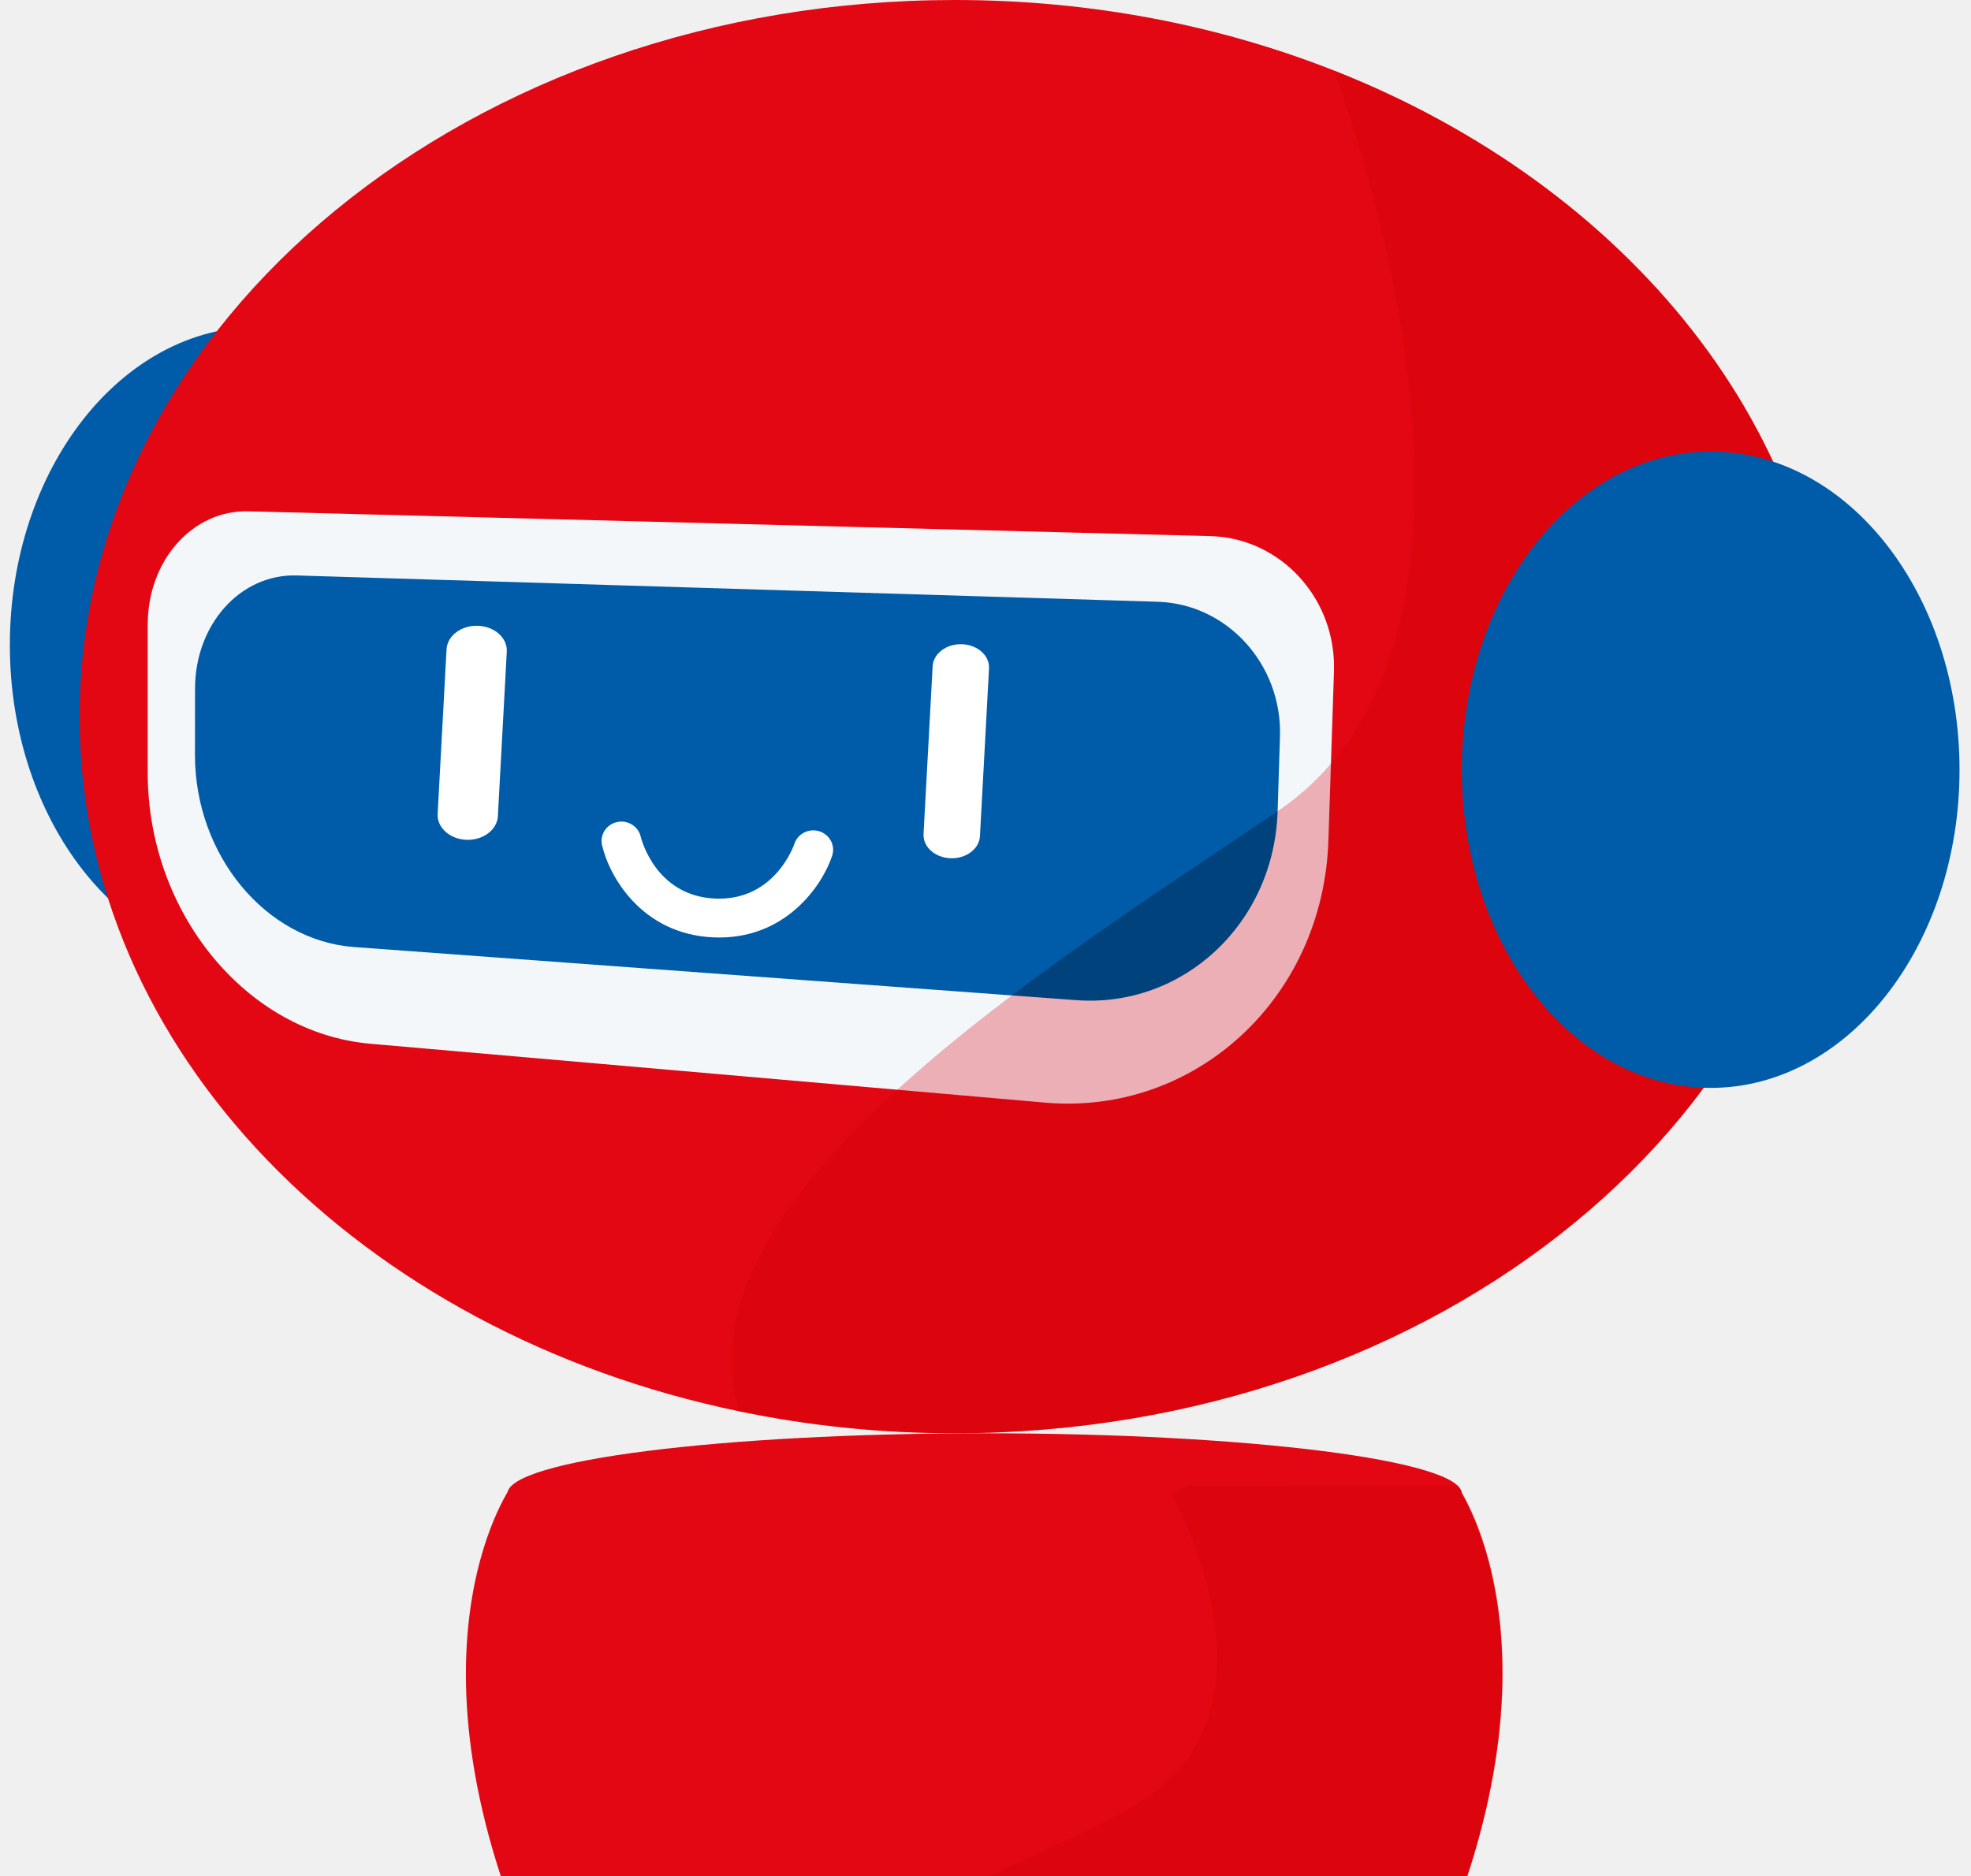
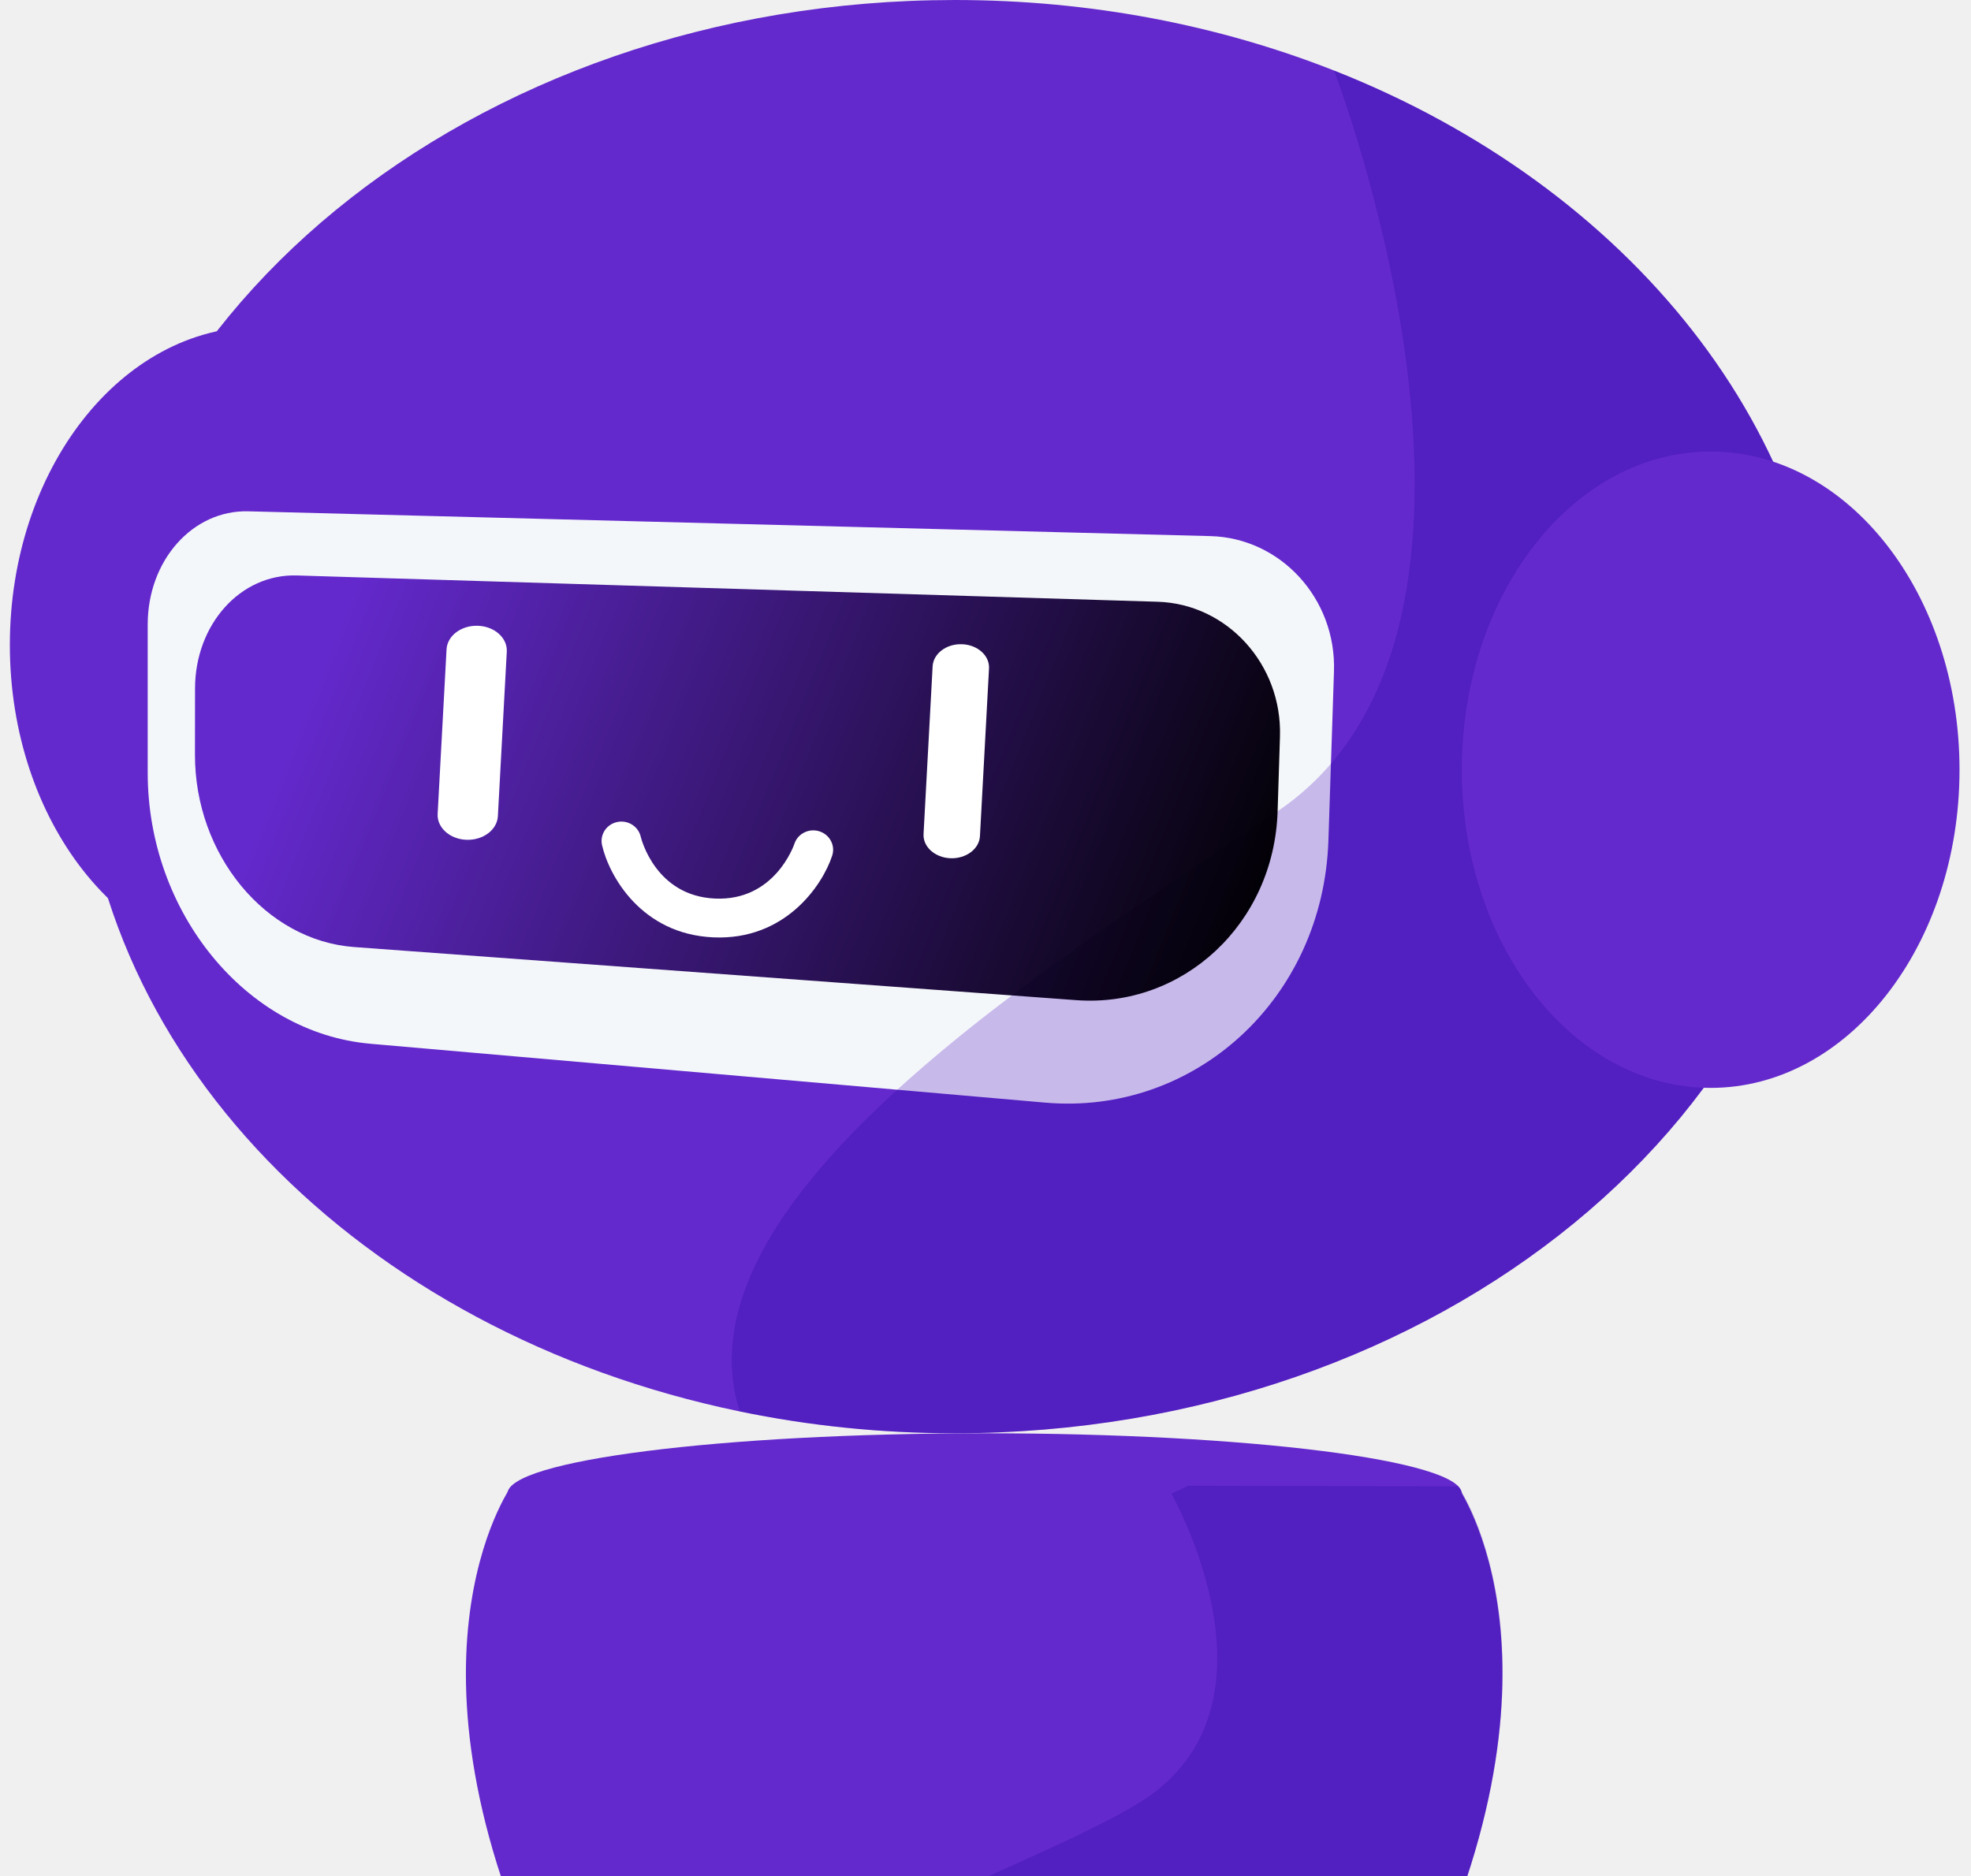
<svg xmlns="http://www.w3.org/2000/svg" width="125" height="119" viewBox="0 0 125 119" fill="none">
  <path d="M89.324 127.912C79.637 147.021 66.464 149.051 62.58 149.244V149.259C62.58 149.259 62.693 149.269 62.403 149.262C62.114 149.269 62.226 149.259 62.226 149.259V149.244C58.695 149.085 49.526 147.672 40.834 136.427C38.999 134.054 37.18 131.243 35.491 127.912C24.238 105.715 32.42 94.284 32.42 94.284L62.226 94.213V94.21L62.403 94.213L62.58 94.21V94.213L75.28 94.244L92.437 94.284C92.437 94.284 100.578 105.715 89.325 127.912H89.324Z" fill="url(#paint0_linear_15_1229)" />
  <path d="M62.446 98.578C79.16 98.578 92.709 96.863 92.709 94.748C92.709 92.632 79.16 90.917 62.446 90.917C45.732 90.917 32.183 92.632 32.183 94.748C32.183 96.863 45.732 98.578 62.446 98.578Z" fill="url(#paint1_linear_15_1229)" />
  <path style="mix-blend-mode:multiply" opacity="0.3" d="M89.325 127.912C79.639 147.021 66.465 149.051 62.581 149.244V149.259C62.581 149.259 62.694 149.269 62.404 149.262C62.115 149.269 62.227 149.259 62.227 149.259V149.244C58.697 149.085 49.527 147.672 40.835 136.427C40.884 126.073 64.921 119.036 72.431 114.236C81.931 108.165 74.287 94.748 74.287 94.748C74.655 94.573 75.012 94.405 75.371 94.244L92.482 94.284C92.482 94.284 100.579 105.715 89.325 127.912Z" fill="url(#paint2_linear_15_1229)" />
  <path d="M16.405 61.094C25.121 61.094 32.186 52.058 32.186 40.912C32.186 29.766 25.121 20.73 16.405 20.73C7.69 20.73 0.625 29.766 0.625 40.912C0.625 52.058 7.69 61.094 16.405 61.094Z" fill="url(#paint3_linear_15_1229)" />
  <path d="M116.067 45.458C116.067 70.566 91.214 90.916 60.558 90.916C55.849 90.916 51.28 90.437 46.913 89.531C22.854 84.553 5.049 66.709 5.049 45.458C5.049 20.354 29.902 0 60.558 0C69.171 0 77.326 1.606 84.602 4.473C103.219 11.811 116.067 27.408 116.067 45.458Z" fill="url(#paint4_linear_15_1229)" />
  <path d="M23.492 66.209L66.292 69.943C75.753 70.768 83.915 63.371 84.247 53.315L84.6 42.587C84.752 37.971 81.217 34.122 76.763 34.007L15.75 32.434C12.207 32.343 9.368 35.562 9.368 39.609V49.027C9.368 57.863 15.6 65.52 23.493 66.208L23.492 66.209Z" fill="#F4F7FA" />
  <path d="M22.463 60.074L68.26 63.443C75.023 63.94 80.802 58.597 81.026 51.458L81.175 46.719C81.318 42.141 77.822 38.305 73.422 38.171L18.827 36.503C15.247 36.393 12.376 39.608 12.369 43.671L12.364 47.876C12.356 54.217 16.83 59.66 22.462 60.074H22.463Z" fill="url(#paint5_linear_15_1229)" />
  <path style="mix-blend-mode:multiply" opacity="0.3" d="M116.069 45.458C116.069 70.565 91.215 90.916 60.559 90.916C55.85 90.916 51.281 90.436 46.914 89.531C42.596 75.911 66.995 60.974 81.027 51.457C98.218 39.799 84.603 4.474 84.603 4.474C103.22 11.812 116.069 27.409 116.069 45.459V45.458Z" fill="url(#paint6_linear_15_1229)" />
  <path d="M108.491 69.008C117.207 69.008 124.272 59.972 124.272 48.825C124.272 37.679 117.207 28.643 108.491 28.643C99.776 28.643 92.711 37.679 92.711 48.825C92.711 59.972 99.776 69.008 108.491 69.008Z" fill="url(#paint7_linear_15_1229)" />
  <path d="M29.58 53.271C28.525 53.231 27.708 52.495 27.755 51.629L28.32 41.191C28.367 40.325 29.26 39.655 30.315 39.695C31.369 39.735 32.187 40.471 32.14 41.337L31.575 51.774C31.528 52.64 30.634 53.31 29.58 53.27L29.58 53.271Z" fill="white" />
  <path d="M60.279 54.441C59.292 54.403 58.527 53.714 58.571 52.903L59.147 42.266C59.191 41.455 60.027 40.827 61.014 40.865C62.002 40.902 62.767 41.591 62.723 42.402L62.148 53.039C62.104 53.851 61.267 54.478 60.279 54.441Z" fill="white" />
  <path d="M45.228 59.459C40.664 59.251 38.623 55.545 38.182 53.614C38.031 52.949 38.456 52.291 39.135 52.145C39.813 51.996 40.486 52.416 40.637 53.081C40.673 53.228 41.579 56.827 45.342 56.998C49.105 57.169 50.333 53.667 50.383 53.517C50.599 52.875 51.308 52.522 51.967 52.733C52.625 52.944 52.988 53.632 52.777 54.277C52.162 56.16 49.794 59.666 45.23 59.459L45.228 59.459Z" fill="white" />
  <defs>
    <linearGradient id="paint0_linear_15_1229" x1="61.636" y1="-75.846" x2="63.128" y2="273.261" gradientUnits="userSpaceOnUse">
-       <stop stop-color="#e30613" />
-       <stop offset="1" stop-color="#e30613" />
+       <stop stop-color="#6429CD" />
+       <stop offset="1" stop-color="#6429CD" />
    </linearGradient>
    <linearGradient id="paint1_linear_15_1229" x1="62.328" y1="67.265" x2="62.535" y2="115.83" gradientUnits="userSpaceOnUse">
-       <stop stop-color="#e30613" />
-       <stop offset="1" stop-color="#e30613" />
+       <stop stop-color="#6429CD" />
+       <stop offset="1" stop-color="#6429CD" />
    </linearGradient>
    <linearGradient id="paint2_linear_15_1229" x1="67.227" y1="-75.285" x2="68.714" y2="272.915" gradientUnits="userSpaceOnUse">
-       <stop stop-color="#e30613" />
-       <stop offset="1" stop-color="#e30613" />
+       <stop stop-color="#6429CD" />
+       <stop offset="1" stop-color="#6429CD" />
    </linearGradient>
    <linearGradient id="paint3_linear_15_1229" x1="0.624" y1="40.912" x2="32.186" y2="40.912" gradientUnits="userSpaceOnUse">
-       <stop stop-color="#005ca9" />
-       <stop offset="1" stop-color="#005ca9" />
+       <stop stop-color="#6429cd" />
+       <stop offset="1" stop-color="#6429cd" />
    </linearGradient>
    <linearGradient id="paint4_linear_15_1229" x1="60.558" y1="0" x2="60.558" y2="90.916" gradientUnits="userSpaceOnUse">
-       <stop stop-color="#e30613" />
-       <stop offset="1" stop-color="#e30613" />
+       <stop stop-color="#6429CD" />
+       <stop offset="1" stop-color="#6429CD" />
    </linearGradient>
    <linearGradient id="paint5_linear_15_1229" x1="22.462" y1="36.503" x2="81.026" y2="60.074" gradientUnits="userSpaceOnUse">
-       <stop stop-color="#005ca9" />
-       <stop offset="1" stop-color="#005ca9" />
+       <stop stop-color="#6429CD" />
+       <stop offset="1" stop-color="" />
    </linearGradient>
    <linearGradient id="paint6_linear_15_1229" x1="60.559" y1="4.474" x2="116.069" y2="45.459" gradientUnits="userSpaceOnUse">
-       <stop stop-color="#e30613" />
-       <stop offset="1" stop-color="#e30613" />
+       <stop stop-color="#6429CD" />
+       <stop offset="1" stop-color="#6429CD" />
    </linearGradient>
    <linearGradient id="paint7_linear_15_1229" x1="92.711" y1="28.643" x2="108.491" y2="69.008" gradientUnits="userSpaceOnUse">
-       <stop stop-color="#005ca9" />
-       <stop offset="1" stop-color="#005ca9" />
+       <stop stop-color="#6429cd" />
+       <stop offset="1" stop-color="#6429CD" />
    </linearGradient>
  </defs>
</svg>
